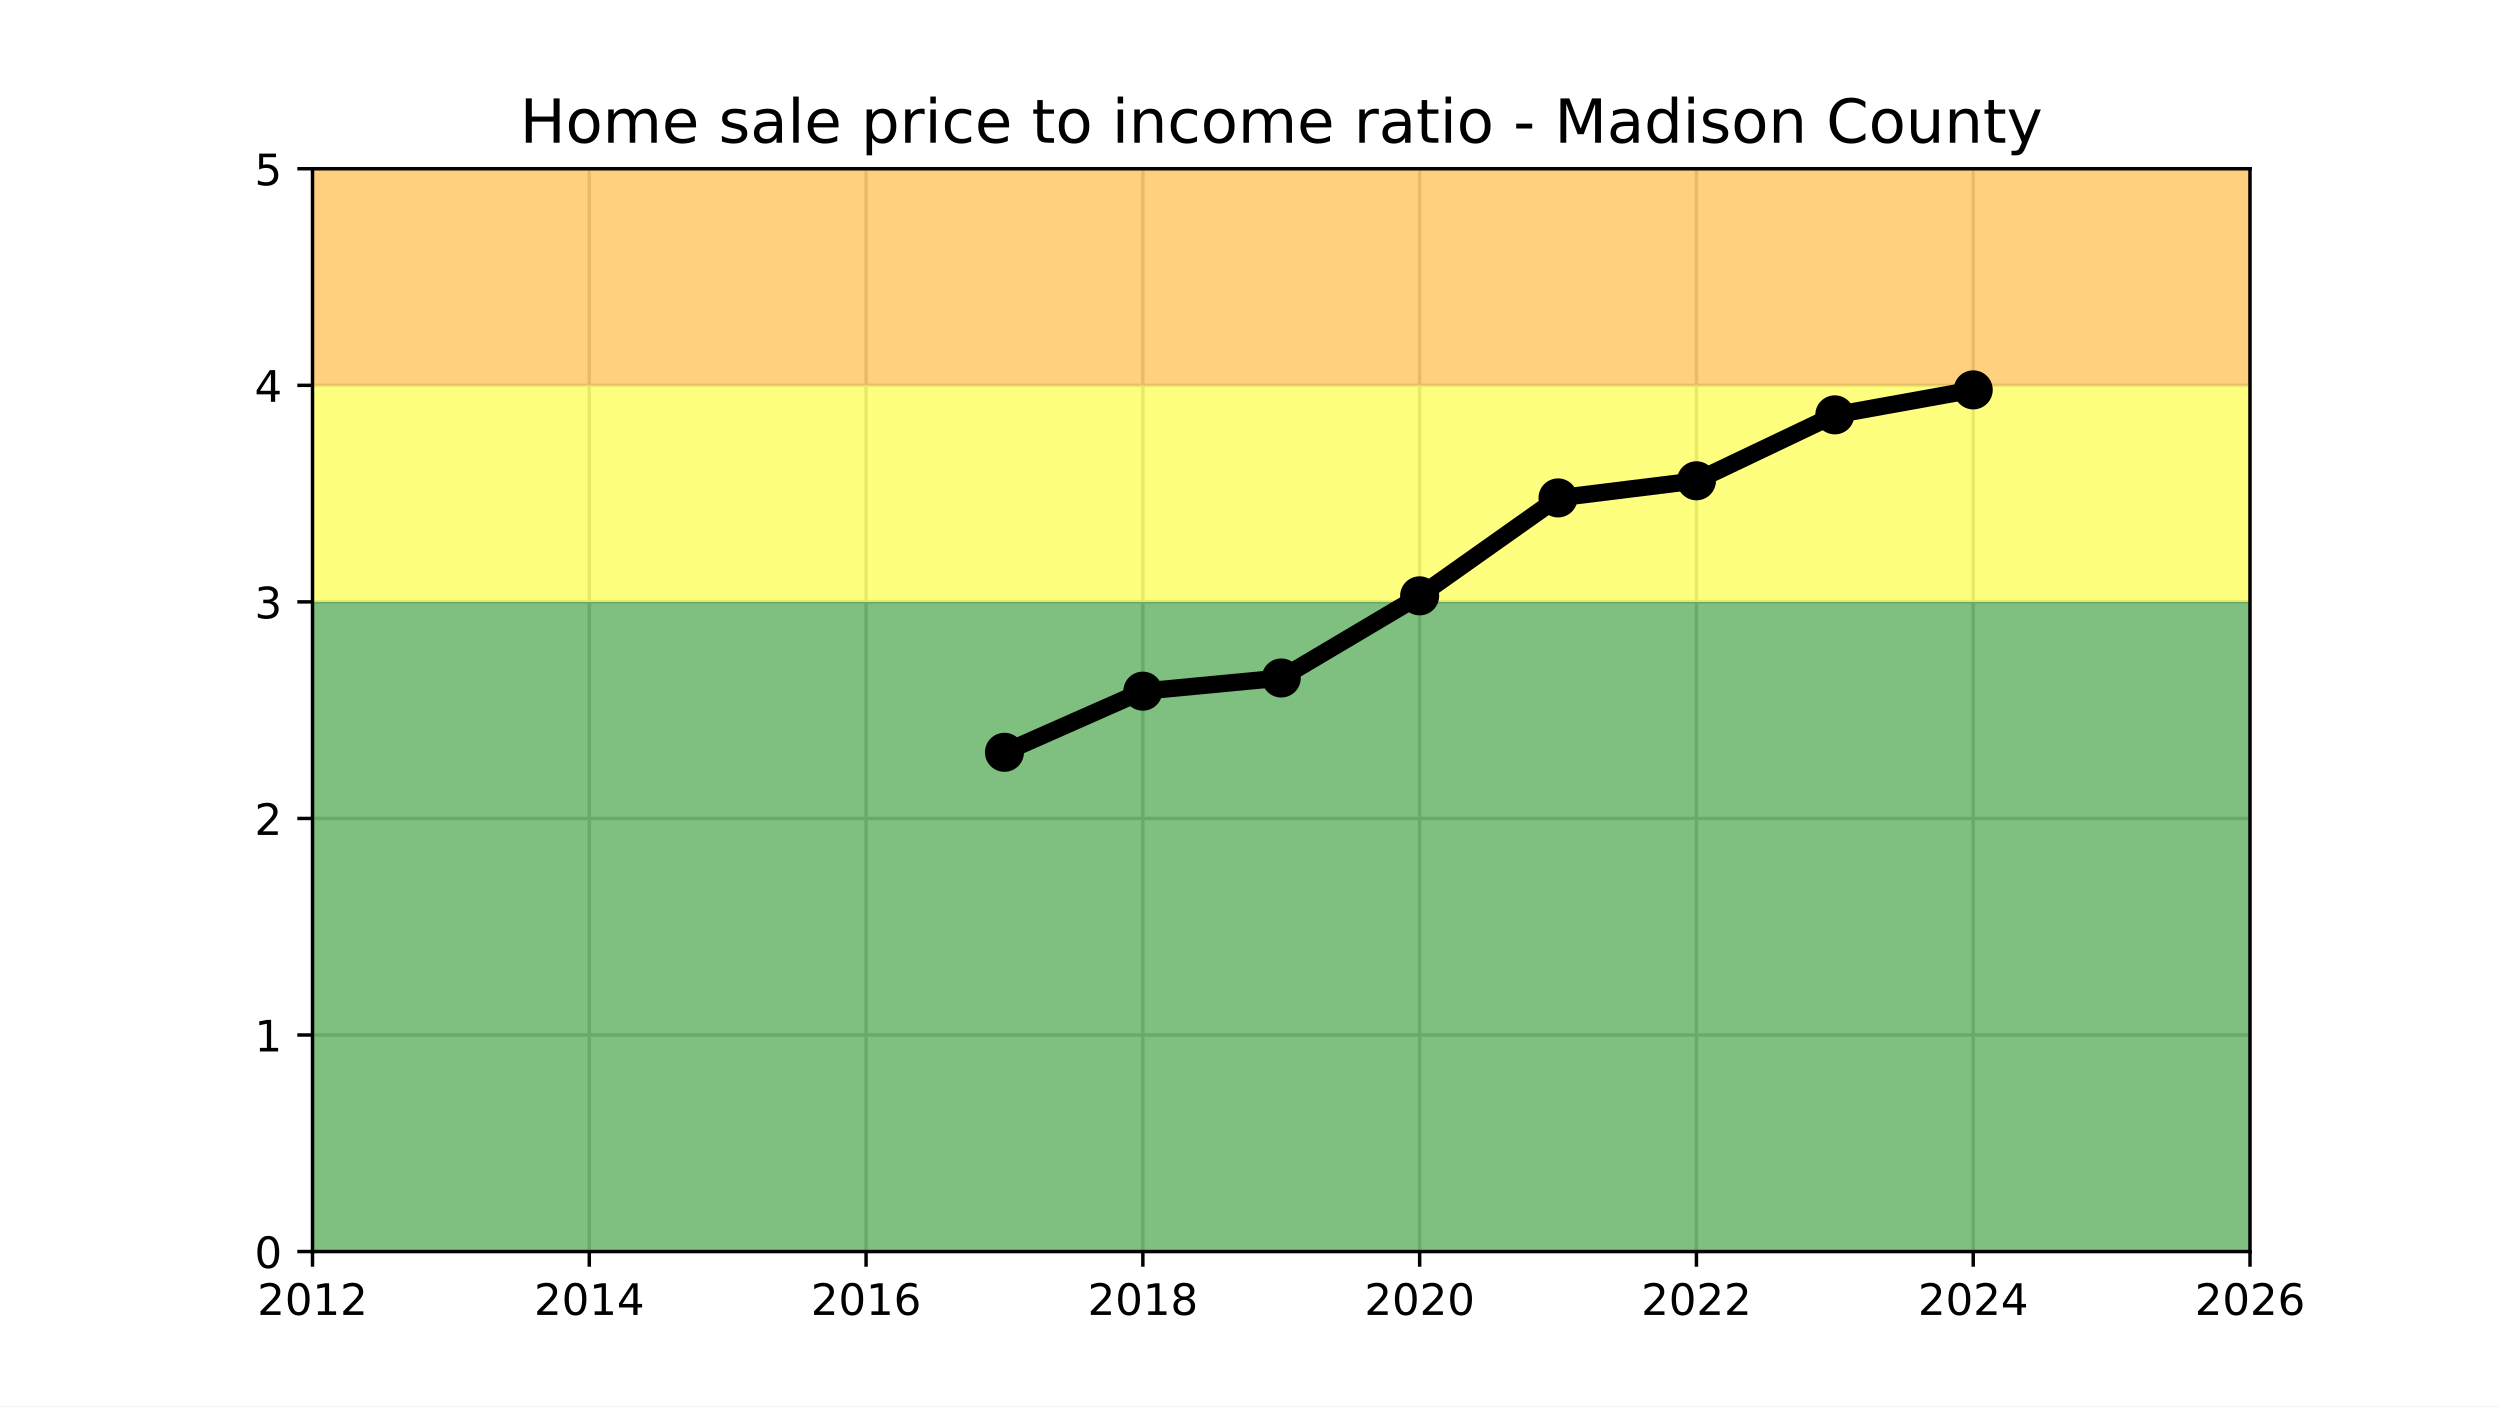
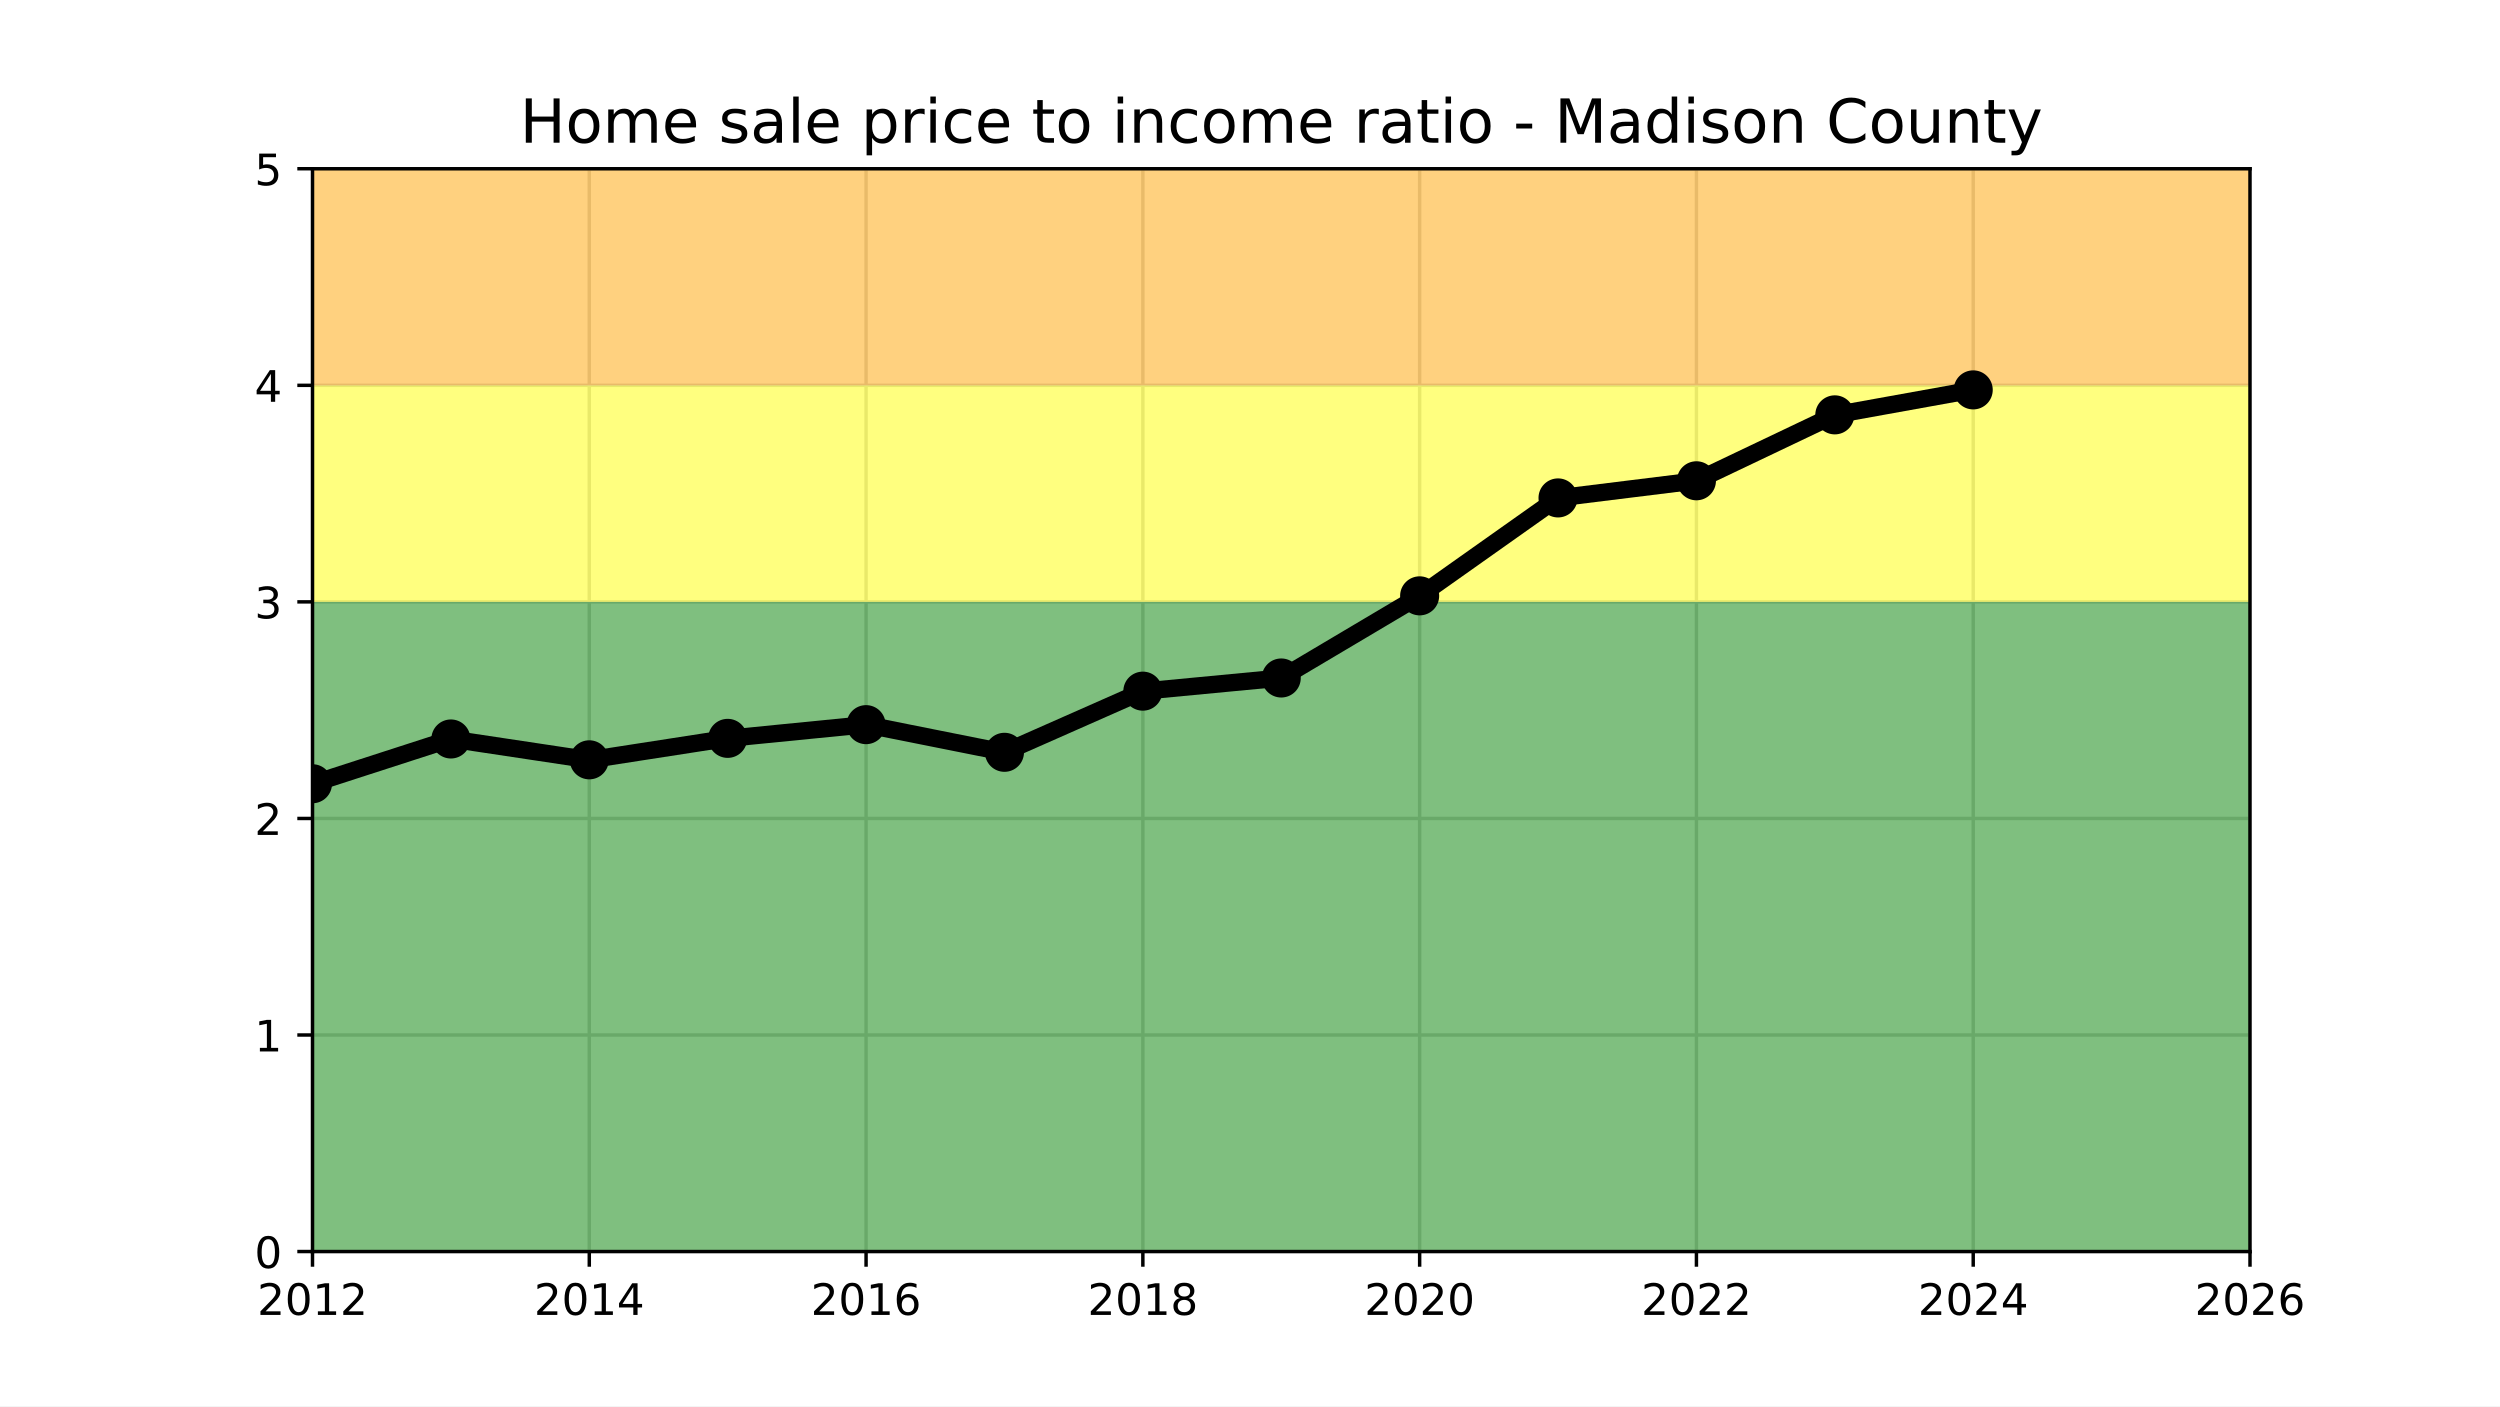
<svg xmlns="http://www.w3.org/2000/svg" xmlns:xlink="http://www.w3.org/1999/xlink" width="576pt" height="324pt" viewBox="0 0 576 324" version="1.1">
  <defs>
    <style type="text/css">*{stroke-linejoin: round; stroke-linecap: butt}</style>
  </defs>
  <g id="figure_1">
    <g id="patch_1">
      <path d="M 0 324  L 576 324  L 576 0  L 0 0  z " style="fill: #ffffff" />
    </g>
    <g id="axes_1">
      <g id="patch_2">
        <path d="M 72 288.36  L 518.4 288.36  L 518.4 38.88  L 72 38.88  z " style="fill: #ffffff" />
      </g>
      <g id="matplotlib.axis_1">
        <g id="xtick_1">
          <g id="line2d_1">
-             <path d="M 72 288.36  L 72 38.88  " clip-path="url(#p032b6eb1a2)" style="fill: none; stroke: #d3d3d3; stroke-width: 0.8; stroke-linecap: square" />
+             <path d="M 72 288.36  L 72 38.88  " clip-path="url(#pba73d5867e)" style="fill: none; stroke: #d3d3d3; stroke-width: 0.8; stroke-linecap: square" />
          </g>
          <g id="line2d_2">
            <defs>
-               <path id="m952e8f6369" d="M 0 0  L 0 3.5  " style="stroke: #000000; stroke-width: 0.8" />
+               <path id="m80e0f1f998" d="M 0 0  L 0 3.5  " style="stroke: #000000; stroke-width: 0.8" />
            </defs>
            <g>
-               <use xlink:href="#m952e8f6369" x="72" y="288.36" style="stroke: #000000; stroke-width: 0.8" />
+               <use xlink:href="#m80e0f1f998" x="72" y="288.36" style="stroke: #000000; stroke-width: 0.8" />
            </g>
          </g>
          <g id="text_1">
            <g transform="translate(59.275 302.9584) scale(0.1 -0.1)">
              <defs>
                <path id="DejaVuSans-32" d="M 1228 531  L 3431 531  L 3431 0  L 469 0  L 469 531  Q 828 903 1448 1529  Q 2069 2156 2228 2338  Q 2531 2678 2651 2914  Q 2772 3150 2772 3378  Q 2772 3750 2511 3984  Q 2250 4219 1831 4219  Q 1534 4219 1204 4116  Q 875 4013 500 3803  L 500 4441  Q 881 4594 1212 4672  Q 1544 4750 1819 4750  Q 2544 4750 2975 4387  Q 3406 4025 3406 3419  Q 3406 3131 3298 2873  Q 3191 2616 2906 2266  Q 2828 2175 2409 1742  Q 1991 1309 1228 531  z " transform="scale(0.015625)" />
                <path id="DejaVuSans-30" d="M 2034 4250  Q 1547 4250 1301 3770  Q 1056 3291 1056 2328  Q 1056 1369 1301 889  Q 1547 409 2034 409  Q 2525 409 2770 889  Q 3016 1369 3016 2328  Q 3016 3291 2770 3770  Q 2525 4250 2034 4250  z M 2034 4750  Q 2819 4750 3233 4129  Q 3647 3509 3647 2328  Q 3647 1150 3233 529  Q 2819 -91 2034 -91  Q 1250 -91 836 529  Q 422 1150 422 2328  Q 422 3509 836 4129  Q 1250 4750 2034 4750  z " transform="scale(0.015625)" />
                <path id="DejaVuSans-31" d="M 794 531  L 1825 531  L 1825 4091  L 703 3866  L 703 4441  L 1819 4666  L 2450 4666  L 2450 531  L 3481 531  L 3481 0  L 794 0  L 794 531  z " transform="scale(0.015625)" />
              </defs>
              <use xlink:href="#DejaVuSans-32" />
              <use xlink:href="#DejaVuSans-30" transform="translate(63.62305 0)" />
              <use xlink:href="#DejaVuSans-31" transform="translate(127.2461 0)" />
              <use xlink:href="#DejaVuSans-32" transform="translate(190.8691 0)" />
            </g>
          </g>
        </g>
        <g id="xtick_2">
          <g id="line2d_3">
-             <path d="M 135.771 288.36  L 135.771 38.88  " clip-path="url(#p032b6eb1a2)" style="fill: none; stroke: #d3d3d3; stroke-width: 0.8; stroke-linecap: square" />
+             <path d="M 135.771 288.36  L 135.771 38.88  " clip-path="url(#pba73d5867e)" style="fill: none; stroke: #d3d3d3; stroke-width: 0.8; stroke-linecap: square" />
          </g>
          <g id="line2d_4">
            <g>
-               <use xlink:href="#m952e8f6369" x="135.771" y="288.36" style="stroke: #000000; stroke-width: 0.8" />
+               <use xlink:href="#m80e0f1f998" x="135.771" y="288.36" style="stroke: #000000; stroke-width: 0.8" />
            </g>
          </g>
          <g id="text_2">
            <g transform="translate(123.0464 302.9584) scale(0.1 -0.1)">
              <defs>
                <path id="DejaVuSans-34" d="M 2419 4116  L 825 1625  L 2419 1625  L 2419 4116  z M 2253 4666  L 3047 4666  L 3047 1625  L 3713 1625  L 3713 1100  L 3047 1100  L 3047 0  L 2419 0  L 2419 1100  L 313 1100  L 313 1709  L 2253 4666  z " transform="scale(0.015625)" />
              </defs>
              <use xlink:href="#DejaVuSans-32" />
              <use xlink:href="#DejaVuSans-30" transform="translate(63.62305 0)" />
              <use xlink:href="#DejaVuSans-31" transform="translate(127.2461 0)" />
              <use xlink:href="#DejaVuSans-34" transform="translate(190.8691 0)" />
            </g>
          </g>
        </g>
        <g id="xtick_3">
          <g id="line2d_5">
-             <path d="M 199.543 288.36  L 199.543 38.88  " clip-path="url(#p032b6eb1a2)" style="fill: none; stroke: #d3d3d3; stroke-width: 0.8; stroke-linecap: square" />
+             <path d="M 199.543 288.36  L 199.543 38.88  " clip-path="url(#pba73d5867e)" style="fill: none; stroke: #d3d3d3; stroke-width: 0.8; stroke-linecap: square" />
          </g>
          <g id="line2d_6">
            <g>
-               <use xlink:href="#m952e8f6369" x="199.543" y="288.36" style="stroke: #000000; stroke-width: 0.8" />
+               <use xlink:href="#m80e0f1f998" x="199.543" y="288.36" style="stroke: #000000; stroke-width: 0.8" />
            </g>
          </g>
          <g id="text_3">
            <g transform="translate(186.8179 302.9584) scale(0.1 -0.1)">
              <defs>
                <path id="DejaVuSans-36" d="M 2113 2584  Q 1688 2584 1439 2293  Q 1191 2003 1191 1497  Q 1191 994 1439 701  Q 1688 409 2113 409  Q 2538 409 2786 701  Q 3034 994 3034 1497  Q 3034 2003 2786 2293  Q 2538 2584 2113 2584  z M 3366 4563  L 3366 3988  Q 3128 4100 2886 4159  Q 2644 4219 2406 4219  Q 1781 4219 1451 3797  Q 1122 3375 1075 2522  Q 1259 2794 1537 2939  Q 1816 3084 2150 3084  Q 2853 3084 3261 2657  Q 3669 2231 3669 1497  Q 3669 778 3244 343  Q 2819 -91 2113 -91  Q 1303 -91 875 529  Q 447 1150 447 2328  Q 447 3434 972 4092  Q 1497 4750 2381 4750  Q 2619 4750 2861 4703  Q 3103 4656 3366 4563  z " transform="scale(0.015625)" />
              </defs>
              <use xlink:href="#DejaVuSans-32" />
              <use xlink:href="#DejaVuSans-30" transform="translate(63.62305 0)" />
              <use xlink:href="#DejaVuSans-31" transform="translate(127.2461 0)" />
              <use xlink:href="#DejaVuSans-36" transform="translate(190.8691 0)" />
            </g>
          </g>
        </g>
        <g id="xtick_4">
          <g id="line2d_7">
-             <path d="M 263.314 288.36  L 263.314 38.88  " clip-path="url(#p032b6eb1a2)" style="fill: none; stroke: #d3d3d3; stroke-width: 0.8; stroke-linecap: square" />
+             <path d="M 263.314 288.36  L 263.314 38.88  " clip-path="url(#pba73d5867e)" style="fill: none; stroke: #d3d3d3; stroke-width: 0.8; stroke-linecap: square" />
          </g>
          <g id="line2d_8">
            <g>
-               <use xlink:href="#m952e8f6369" x="263.314" y="288.36" style="stroke: #000000; stroke-width: 0.8" />
+               <use xlink:href="#m80e0f1f998" x="263.314" y="288.36" style="stroke: #000000; stroke-width: 0.8" />
            </g>
          </g>
          <g id="text_4">
            <g transform="translate(250.5893 302.9584) scale(0.1 -0.1)">
              <defs>
                <path id="DejaVuSans-38" d="M 2034 2216  Q 1584 2216 1326 1975  Q 1069 1734 1069 1313  Q 1069 891 1326 650  Q 1584 409 2034 409  Q 2484 409 2743 651  Q 3003 894 3003 1313  Q 3003 1734 2745 1975  Q 2488 2216 2034 2216  z M 1403 2484  Q 997 2584 770 2862  Q 544 3141 544 3541  Q 544 4100 942 4425  Q 1341 4750 2034 4750  Q 2731 4750 3128 4425  Q 3525 4100 3525 3541  Q 3525 3141 3298 2862  Q 3072 2584 2669 2484  Q 3125 2378 3379 2068  Q 3634 1759 3634 1313  Q 3634 634 3220 271  Q 2806 -91 2034 -91  Q 1263 -91 848 271  Q 434 634 434 1313  Q 434 1759 690 2068  Q 947 2378 1403 2484  z M 1172 3481  Q 1172 3119 1398 2916  Q 1625 2713 2034 2713  Q 2441 2713 2670 2916  Q 2900 3119 2900 3481  Q 2900 3844 2670 4047  Q 2441 4250 2034 4250  Q 1625 4250 1398 4047  Q 1172 3844 1172 3481  z " transform="scale(0.015625)" />
              </defs>
              <use xlink:href="#DejaVuSans-32" />
              <use xlink:href="#DejaVuSans-30" transform="translate(63.62305 0)" />
              <use xlink:href="#DejaVuSans-31" transform="translate(127.2461 0)" />
              <use xlink:href="#DejaVuSans-38" transform="translate(190.8691 0)" />
            </g>
          </g>
        </g>
        <g id="xtick_5">
          <g id="line2d_9">
-             <path d="M 327.086 288.36  L 327.086 38.88  " clip-path="url(#p032b6eb1a2)" style="fill: none; stroke: #d3d3d3; stroke-width: 0.8; stroke-linecap: square" />
+             <path d="M 327.086 288.36  L 327.086 38.88  " clip-path="url(#pba73d5867e)" style="fill: none; stroke: #d3d3d3; stroke-width: 0.8; stroke-linecap: square" />
          </g>
          <g id="line2d_10">
            <g>
-               <use xlink:href="#m952e8f6369" x="327.086" y="288.36" style="stroke: #000000; stroke-width: 0.8" />
+               <use xlink:href="#m80e0f1f998" x="327.086" y="288.36" style="stroke: #000000; stroke-width: 0.8" />
            </g>
          </g>
          <g id="text_5">
            <g transform="translate(314.3607 302.9584) scale(0.1 -0.1)">
              <use xlink:href="#DejaVuSans-32" />
              <use xlink:href="#DejaVuSans-30" transform="translate(63.62305 0)" />
              <use xlink:href="#DejaVuSans-32" transform="translate(127.2461 0)" />
              <use xlink:href="#DejaVuSans-30" transform="translate(190.8691 0)" />
            </g>
          </g>
        </g>
        <g id="xtick_6">
          <g id="line2d_11">
-             <path d="M 390.857 288.36  L 390.857 38.88  " clip-path="url(#p032b6eb1a2)" style="fill: none; stroke: #d3d3d3; stroke-width: 0.8; stroke-linecap: square" />
+             <path d="M 390.857 288.36  L 390.857 38.88  " clip-path="url(#pba73d5867e)" style="fill: none; stroke: #d3d3d3; stroke-width: 0.8; stroke-linecap: square" />
          </g>
          <g id="line2d_12">
            <g>
-               <use xlink:href="#m952e8f6369" x="390.857" y="288.36" style="stroke: #000000; stroke-width: 0.8" />
+               <use xlink:href="#m80e0f1f998" x="390.857" y="288.36" style="stroke: #000000; stroke-width: 0.8" />
            </g>
          </g>
          <g id="text_6">
            <g transform="translate(378.1321 302.9584) scale(0.1 -0.1)">
              <use xlink:href="#DejaVuSans-32" />
              <use xlink:href="#DejaVuSans-30" transform="translate(63.62305 0)" />
              <use xlink:href="#DejaVuSans-32" transform="translate(127.2461 0)" />
              <use xlink:href="#DejaVuSans-32" transform="translate(190.8691 0)" />
            </g>
          </g>
        </g>
        <g id="xtick_7">
          <g id="line2d_13">
-             <path d="M 454.629 288.36  L 454.629 38.88  " clip-path="url(#p032b6eb1a2)" style="fill: none; stroke: #d3d3d3; stroke-width: 0.8; stroke-linecap: square" />
+             <path d="M 454.629 288.36  L 454.629 38.88  " clip-path="url(#pba73d5867e)" style="fill: none; stroke: #d3d3d3; stroke-width: 0.8; stroke-linecap: square" />
          </g>
          <g id="line2d_14">
            <g>
-               <use xlink:href="#m952e8f6369" x="454.629" y="288.36" style="stroke: #000000; stroke-width: 0.8" />
+               <use xlink:href="#m80e0f1f998" x="454.629" y="288.36" style="stroke: #000000; stroke-width: 0.8" />
            </g>
          </g>
          <g id="text_7">
            <g transform="translate(441.9036 302.9584) scale(0.1 -0.1)">
              <use xlink:href="#DejaVuSans-32" />
              <use xlink:href="#DejaVuSans-30" transform="translate(63.62305 0)" />
              <use xlink:href="#DejaVuSans-32" transform="translate(127.2461 0)" />
              <use xlink:href="#DejaVuSans-34" transform="translate(190.8691 0)" />
            </g>
          </g>
        </g>
        <g id="xtick_8">
          <g id="line2d_15">
-             <path d="M 518.4 288.36  L 518.4 38.88  " clip-path="url(#p032b6eb1a2)" style="fill: none; stroke: #d3d3d3; stroke-width: 0.8; stroke-linecap: square" />
+             <path d="M 518.4 288.36  L 518.4 38.88  " clip-path="url(#pba73d5867e)" style="fill: none; stroke: #d3d3d3; stroke-width: 0.8; stroke-linecap: square" />
          </g>
          <g id="line2d_16">
            <g>
-               <use xlink:href="#m952e8f6369" x="518.4" y="288.36" style="stroke: #000000; stroke-width: 0.8" />
+               <use xlink:href="#m80e0f1f998" x="518.4" y="288.36" style="stroke: #000000; stroke-width: 0.8" />
            </g>
          </g>
          <g id="text_8">
            <g transform="translate(505.675 302.9584) scale(0.1 -0.1)">
              <use xlink:href="#DejaVuSans-32" />
              <use xlink:href="#DejaVuSans-30" transform="translate(63.62305 0)" />
              <use xlink:href="#DejaVuSans-32" transform="translate(127.2461 0)" />
              <use xlink:href="#DejaVuSans-36" transform="translate(190.8691 0)" />
            </g>
          </g>
        </g>
      </g>
      <g id="matplotlib.axis_2">
        <g id="ytick_1">
          <g id="line2d_17">
-             <path d="M 72 288.36  L 518.4 288.36  " clip-path="url(#p032b6eb1a2)" style="fill: none; stroke: #d3d3d3; stroke-width: 0.8; stroke-linecap: square" />
+             <path d="M 72 288.36  L 518.4 288.36  " clip-path="url(#pba73d5867e)" style="fill: none; stroke: #d3d3d3; stroke-width: 0.8; stroke-linecap: square" />
          </g>
          <g id="line2d_18">
            <defs>
-               <path id="md736b1ffff" d="M 0 0  L -3.5 0  " style="stroke: #000000; stroke-width: 0.8" />
+               <path id="m83aaf962dc" d="M 0 0  L -3.5 0  " style="stroke: #000000; stroke-width: 0.8" />
            </defs>
            <g>
-               <use xlink:href="#md736b1ffff" x="72" y="288.36" style="stroke: #000000; stroke-width: 0.8" />
+               <use xlink:href="#m83aaf962dc" x="72" y="288.36" style="stroke: #000000; stroke-width: 0.8" />
            </g>
          </g>
          <g id="text_9">
            <g transform="translate(58.6375 292.1592) scale(0.1 -0.1)">
              <use xlink:href="#DejaVuSans-30" />
            </g>
          </g>
        </g>
        <g id="ytick_2">
          <g id="line2d_19">
-             <path d="M 72 238.464  L 518.4 238.464  " clip-path="url(#p032b6eb1a2)" style="fill: none; stroke: #d3d3d3; stroke-width: 0.8; stroke-linecap: square" />
+             <path d="M 72 238.464  L 518.4 238.464  " clip-path="url(#pba73d5867e)" style="fill: none; stroke: #d3d3d3; stroke-width: 0.8; stroke-linecap: square" />
          </g>
          <g id="line2d_20">
            <g>
-               <use xlink:href="#md736b1ffff" x="72" y="238.464" style="stroke: #000000; stroke-width: 0.8" />
+               <use xlink:href="#m83aaf962dc" x="72" y="238.464" style="stroke: #000000; stroke-width: 0.8" />
            </g>
          </g>
          <g id="text_10">
            <g transform="translate(58.6375 242.2632) scale(0.1 -0.1)">
              <use xlink:href="#DejaVuSans-31" />
            </g>
          </g>
        </g>
        <g id="ytick_3">
          <g id="line2d_21">
-             <path d="M 72 188.568  L 518.4 188.568  " clip-path="url(#p032b6eb1a2)" style="fill: none; stroke: #d3d3d3; stroke-width: 0.8; stroke-linecap: square" />
+             <path d="M 72 188.568  L 518.4 188.568  " clip-path="url(#pba73d5867e)" style="fill: none; stroke: #d3d3d3; stroke-width: 0.8; stroke-linecap: square" />
          </g>
          <g id="line2d_22">
            <g>
-               <use xlink:href="#md736b1ffff" x="72" y="188.568" style="stroke: #000000; stroke-width: 0.8" />
+               <use xlink:href="#m83aaf962dc" x="72" y="188.568" style="stroke: #000000; stroke-width: 0.8" />
            </g>
          </g>
          <g id="text_11">
            <g transform="translate(58.6375 192.3672) scale(0.1 -0.1)">
              <use xlink:href="#DejaVuSans-32" />
            </g>
          </g>
        </g>
        <g id="ytick_4">
          <g id="line2d_23">
-             <path d="M 72 138.672  L 518.4 138.672  " clip-path="url(#p032b6eb1a2)" style="fill: none; stroke: #d3d3d3; stroke-width: 0.8; stroke-linecap: square" />
+             <path d="M 72 138.672  L 518.4 138.672  " clip-path="url(#pba73d5867e)" style="fill: none; stroke: #d3d3d3; stroke-width: 0.8; stroke-linecap: square" />
          </g>
          <g id="line2d_24">
            <g>
-               <use xlink:href="#md736b1ffff" x="72" y="138.672" style="stroke: #000000; stroke-width: 0.8" />
+               <use xlink:href="#m83aaf962dc" x="72" y="138.672" style="stroke: #000000; stroke-width: 0.8" />
            </g>
          </g>
          <g id="text_12">
            <g transform="translate(58.6375 142.4712) scale(0.1 -0.1)">
              <defs>
                <path id="DejaVuSans-33" d="M 2597 2516  Q 3050 2419 3304 2112  Q 3559 1806 3559 1356  Q 3559 666 3084 287  Q 2609 -91 1734 -91  Q 1441 -91 1130 -33  Q 819 25 488 141  L 488 750  Q 750 597 1062 519  Q 1375 441 1716 441  Q 2309 441 2620 675  Q 2931 909 2931 1356  Q 2931 1769 2642 2001  Q 2353 2234 1838 2234  L 1294 2234  L 1294 2753  L 1863 2753  Q 2328 2753 2575 2939  Q 2822 3125 2822 3475  Q 2822 3834 2567 4026  Q 2313 4219 1838 4219  Q 1578 4219 1281 4162  Q 984 4106 628 3988  L 628 4550  Q 988 4650 1302 4700  Q 1616 4750 1894 4750  Q 2613 4750 3031 4423  Q 3450 4097 3450 3541  Q 3450 3153 3228 2886  Q 3006 2619 2597 2516  z " transform="scale(0.015625)" />
              </defs>
              <use xlink:href="#DejaVuSans-33" />
            </g>
          </g>
        </g>
        <g id="ytick_5">
          <g id="line2d_25">
-             <path d="M 72 88.776  L 518.4 88.776  " clip-path="url(#p032b6eb1a2)" style="fill: none; stroke: #d3d3d3; stroke-width: 0.8; stroke-linecap: square" />
+             <path d="M 72 88.776  L 518.4 88.776  " clip-path="url(#pba73d5867e)" style="fill: none; stroke: #d3d3d3; stroke-width: 0.8; stroke-linecap: square" />
          </g>
          <g id="line2d_26">
            <g>
-               <use xlink:href="#md736b1ffff" x="72" y="88.776" style="stroke: #000000; stroke-width: 0.8" />
+               <use xlink:href="#m83aaf962dc" x="72" y="88.776" style="stroke: #000000; stroke-width: 0.8" />
            </g>
          </g>
          <g id="text_13">
            <g transform="translate(58.6375 92.57522) scale(0.1 -0.1)">
              <use xlink:href="#DejaVuSans-34" />
            </g>
          </g>
        </g>
        <g id="ytick_6">
          <g id="line2d_27">
-             <path d="M 72 38.88  L 518.4 38.88  " clip-path="url(#p032b6eb1a2)" style="fill: none; stroke: #d3d3d3; stroke-width: 0.8; stroke-linecap: square" />
+             <path d="M 72 38.88  L 518.4 38.88  " clip-path="url(#pba73d5867e)" style="fill: none; stroke: #d3d3d3; stroke-width: 0.8; stroke-linecap: square" />
          </g>
          <g id="line2d_28">
            <g>
-               <use xlink:href="#md736b1ffff" x="72" y="38.88" style="stroke: #000000; stroke-width: 0.8" />
+               <use xlink:href="#m83aaf962dc" x="72" y="38.88" style="stroke: #000000; stroke-width: 0.8" />
            </g>
          </g>
          <g id="text_14">
            <g transform="translate(58.6375 42.67922) scale(0.1 -0.1)">
              <defs>
                <path id="DejaVuSans-35" d="M 691 4666  L 3169 4666  L 3169 4134  L 1269 4134  L 1269 2991  Q 1406 3038 1543 3061  Q 1681 3084 1819 3084  Q 2600 3084 3056 2656  Q 3513 2228 3513 1497  Q 3513 744 3044 326  Q 2575 -91 1722 -91  Q 1428 -91 1123 -41  Q 819 9 494 109  L 494 744  Q 775 591 1075 516  Q 1375 441 1709 441  Q 2250 441 2565 725  Q 2881 1009 2881 1497  Q 2881 1984 2565 2268  Q 2250 2553 1709 2553  Q 1456 2553 1204 2497  Q 953 2441 691 2322  L 691 4666  z " transform="scale(0.015625)" />
              </defs>
              <use xlink:href="#DejaVuSans-35" />
            </g>
          </g>
        </g>
      </g>
      <g id="FillBetweenPolyCollection_1">
-         <path d="M 72 138.672  L 72 288.36  L 103.886 288.36  L 135.771 288.36  L 167.657 288.36  L 199.543 288.36  L 231.429 288.36  L 263.314 288.36  L 295.2 288.36  L 327.086 288.36  L 358.971 288.36  L 390.857 288.36  L 422.743 288.36  L 454.629 288.36  L 486.514 288.36  L 518.4 288.36  L 518.4 138.672  L 518.4 138.672  L 486.514 138.672  L 454.629 138.672  L 422.743 138.672  L 390.857 138.672  L 358.971 138.672  L 327.086 138.672  L 295.2 138.672  L 263.314 138.672  L 231.429 138.672  L 199.543 138.672  L 167.657 138.672  L 135.771 138.672  L 103.886 138.672  L 72 138.672  z " clip-path="url(#p032b6eb1a2)" style="fill: #008000; fill-opacity: 0.5" />
+         <path d="M 72 138.672  L 72 288.36  L 103.886 288.36  L 135.771 288.36  L 167.657 288.36  L 199.543 288.36  L 231.429 288.36  L 263.314 288.36  L 295.2 288.36  L 327.086 288.36  L 358.971 288.36  L 390.857 288.36  L 422.743 288.36  L 454.629 288.36  L 486.514 288.36  L 518.4 288.36  L 518.4 138.672  L 518.4 138.672  L 486.514 138.672  L 454.629 138.672  L 422.743 138.672  L 390.857 138.672  L 358.971 138.672  L 327.086 138.672  L 295.2 138.672  L 263.314 138.672  L 231.429 138.672  L 199.543 138.672  L 167.657 138.672  L 135.771 138.672  L 103.886 138.672  L 72 138.672  z " clip-path="url(#pba73d5867e)" style="fill: #008000; fill-opacity: 0.5" />
      </g>
      <g id="FillBetweenPolyCollection_2">
-         <path d="M 72 88.776  L 72 138.672  L 103.886 138.672  L 135.771 138.672  L 167.657 138.672  L 199.543 138.672  L 231.429 138.672  L 263.314 138.672  L 295.2 138.672  L 327.086 138.672  L 358.971 138.672  L 390.857 138.672  L 422.743 138.672  L 454.629 138.672  L 486.514 138.672  L 518.4 138.672  L 518.4 88.776  L 518.4 88.776  L 486.514 88.776  L 454.629 88.776  L 422.743 88.776  L 390.857 88.776  L 358.971 88.776  L 327.086 88.776  L 295.2 88.776  L 263.314 88.776  L 231.429 88.776  L 199.543 88.776  L 167.657 88.776  L 135.771 88.776  L 103.886 88.776  L 72 88.776  z " clip-path="url(#p032b6eb1a2)" style="fill: #ffff00; fill-opacity: 0.5" />
+         <path d="M 72 88.776  L 72 138.672  L 103.886 138.672  L 135.771 138.672  L 167.657 138.672  L 199.543 138.672  L 231.429 138.672  L 263.314 138.672  L 295.2 138.672  L 327.086 138.672  L 358.971 138.672  L 390.857 138.672  L 422.743 138.672  L 454.629 138.672  L 486.514 138.672  L 518.4 138.672  L 518.4 88.776  L 518.4 88.776  L 486.514 88.776  L 454.629 88.776  L 422.743 88.776  L 390.857 88.776  L 358.971 88.776  L 327.086 88.776  L 295.2 88.776  L 263.314 88.776  L 231.429 88.776  L 199.543 88.776  L 167.657 88.776  L 135.771 88.776  L 103.886 88.776  L 72 88.776  z " clip-path="url(#pba73d5867e)" style="fill: #ffff00; fill-opacity: 0.5" />
      </g>
      <g id="FillBetweenPolyCollection_3">
-         <path d="M 72 38.88  L 72 88.776  L 103.886 88.776  L 135.771 88.776  L 167.657 88.776  L 199.543 88.776  L 231.429 88.776  L 263.314 88.776  L 295.2 88.776  L 327.086 88.776  L 358.971 88.776  L 390.857 88.776  L 422.743 88.776  L 454.629 88.776  L 486.514 88.776  L 518.4 88.776  L 518.4 38.88  L 518.4 38.88  L 486.514 38.88  L 454.629 38.88  L 422.743 38.88  L 390.857 38.88  L 358.971 38.88  L 327.086 38.88  L 295.2 38.88  L 263.314 38.88  L 231.429 38.88  L 199.543 38.88  L 167.657 38.88  L 135.771 38.88  L 103.886 38.88  L 72 38.88  z " clip-path="url(#p032b6eb1a2)" style="fill: #ffa500; fill-opacity: 0.5" />
+         <path d="M 72 38.88  L 72 88.776  L 103.886 88.776  L 135.771 88.776  L 167.657 88.776  L 199.543 88.776  L 231.429 88.776  L 263.314 88.776  L 295.2 88.776  L 327.086 88.776  L 358.971 88.776  L 390.857 88.776  L 422.743 88.776  L 454.629 88.776  L 486.514 88.776  L 518.4 88.776  L 518.4 38.88  L 518.4 38.88  L 486.514 38.88  L 454.629 38.88  L 422.743 38.88  L 390.857 38.88  L 358.971 38.88  L 327.086 38.88  L 295.2 38.88  L 263.314 38.88  L 231.429 38.88  L 199.543 38.88  L 167.657 38.88  L 135.771 38.88  L 103.886 38.88  L 72 38.88  z " clip-path="url(#pba73d5867e)" style="fill: #ffa500; fill-opacity: 0.5" />
      </g>
      <g id="line2d_29">
-         <path d="M 231.429 173.331  L 263.314 159.242  L 295.2 156.209  L 327.086 137.285  L 358.971 114.722  L 390.857 110.774  L 422.743 95.584  L 454.629 89.83  " clip-path="url(#p032b6eb1a2)" style="fill: none; stroke: #000000; stroke-width: 4; stroke-linecap: square" />
+         <path d="M 72 180.575  L 103.886 170.261  L 135.771 175.063  L 167.657 170.119  L 199.543 166.959  L 231.429 173.331  L 263.314 159.242  L 295.2 156.209  L 327.086 137.285  L 358.971 114.722  L 390.857 110.774  L 422.743 95.584  L 454.629 89.83  " clip-path="url(#pba73d5867e)" style="fill: none; stroke: #000000; stroke-width: 4; stroke-linecap: square" />
        <defs>
-           <path id="mea6029af4d" d="M 0 4  C 1.061 4 2.078 3.579 2.828 2.828  C 3.579 2.078 4 1.061 4 0  C 4 -1.061 3.579 -2.078 2.828 -2.828  C 2.078 -3.579 1.061 -4 0 -4  C -1.061 -4 -2.078 -3.579 -2.828 -2.828  C -3.579 -2.078 -4 -1.061 -4 0  C -4 1.061 -3.579 2.078 -2.828 2.828  C -2.078 3.579 -1.061 4 0 4  z " style="stroke: #000000" />
+           <path id="m98dea6695d" d="M 0 4  C 1.061 4 2.078 3.579 2.828 2.828  C 3.579 2.078 4 1.061 4 0  C 4 -1.061 3.579 -2.078 2.828 -2.828  C 2.078 -3.579 1.061 -4 0 -4  C -1.061 -4 -2.078 -3.579 -2.828 -2.828  C -3.579 -2.078 -4 -1.061 -4 0  C -4 1.061 -3.579 2.078 -2.828 2.828  C -2.078 3.579 -1.061 4 0 4  z " style="stroke: #000000" />
        </defs>
-         <g clip-path="url(#p032b6eb1a2)">
-           <use xlink:href="#mea6029af4d" x="231.429" y="173.331" style="stroke: #000000" />
-           <use xlink:href="#mea6029af4d" x="263.314" y="159.242" style="stroke: #000000" />
-           <use xlink:href="#mea6029af4d" x="295.2" y="156.209" style="stroke: #000000" />
-           <use xlink:href="#mea6029af4d" x="327.086" y="137.285" style="stroke: #000000" />
-           <use xlink:href="#mea6029af4d" x="358.971" y="114.722" style="stroke: #000000" />
-           <use xlink:href="#mea6029af4d" x="390.857" y="110.774" style="stroke: #000000" />
-           <use xlink:href="#mea6029af4d" x="422.743" y="95.584" style="stroke: #000000" />
-           <use xlink:href="#mea6029af4d" x="454.629" y="89.83" style="stroke: #000000" />
+         <g clip-path="url(#pba73d5867e)">
+           <use xlink:href="#m98dea6695d" x="72" y="180.575" style="stroke: #000000" />
+           <use xlink:href="#m98dea6695d" x="103.886" y="170.261" style="stroke: #000000" />
+           <use xlink:href="#m98dea6695d" x="135.771" y="175.063" style="stroke: #000000" />
+           <use xlink:href="#m98dea6695d" x="167.657" y="170.119" style="stroke: #000000" />
+           <use xlink:href="#m98dea6695d" x="199.543" y="166.959" style="stroke: #000000" />
+           <use xlink:href="#m98dea6695d" x="231.429" y="173.331" style="stroke: #000000" />
+           <use xlink:href="#m98dea6695d" x="263.314" y="159.242" style="stroke: #000000" />
+           <use xlink:href="#m98dea6695d" x="295.2" y="156.209" style="stroke: #000000" />
+           <use xlink:href="#m98dea6695d" x="327.086" y="137.285" style="stroke: #000000" />
+           <use xlink:href="#m98dea6695d" x="358.971" y="114.722" style="stroke: #000000" />
+           <use xlink:href="#m98dea6695d" x="390.857" y="110.774" style="stroke: #000000" />
+           <use xlink:href="#m98dea6695d" x="422.743" y="95.584" style="stroke: #000000" />
+           <use xlink:href="#m98dea6695d" x="454.629" y="89.83" style="stroke: #000000" />
        </g>
      </g>
      <g id="patch_3">
        <path d="M 72 288.36  L 72 38.88  " style="fill: none; stroke: #000000; stroke-width: 0.8; stroke-linejoin: miter; stroke-linecap: square" />
      </g>
      <g id="patch_4">
        <path d="M 518.4 288.36  L 518.4 38.88  " style="fill: none; stroke: #000000; stroke-width: 0.8; stroke-linejoin: miter; stroke-linecap: square" />
      </g>
      <g id="patch_5">
        <path d="M 72 288.36  L 518.4 288.36  " style="fill: none; stroke: #000000; stroke-width: 0.8; stroke-linejoin: miter; stroke-linecap: square" />
      </g>
      <g id="patch_6">
        <path d="M 72 38.88  L 518.4 38.88  " style="fill: none; stroke: #000000; stroke-width: 0.8; stroke-linejoin: miter; stroke-linecap: square" />
      </g>
      <g id="text_15">
        <g transform="translate(119.7734 32.88) scale(0.14 -0.14)">
          <defs>
            <path id="DejaVuSans-48" d="M 628 4666  L 1259 4666  L 1259 2753  L 3553 2753  L 3553 4666  L 4184 4666  L 4184 0  L 3553 0  L 3553 2222  L 1259 2222  L 1259 0  L 628 0  L 628 4666  z " transform="scale(0.015625)" />
            <path id="DejaVuSans-6f" d="M 1959 3097  Q 1497 3097 1228 2736  Q 959 2375 959 1747  Q 959 1119 1226 758  Q 1494 397 1959 397  Q 2419 397 2687 759  Q 2956 1122 2956 1747  Q 2956 2369 2687 2733  Q 2419 3097 1959 3097  z M 1959 3584  Q 2709 3584 3137 3096  Q 3566 2609 3566 1747  Q 3566 888 3137 398  Q 2709 -91 1959 -91  Q 1206 -91 779 398  Q 353 888 353 1747  Q 353 2609 779 3096  Q 1206 3584 1959 3584  z " transform="scale(0.015625)" />
            <path id="DejaVuSans-6d" d="M 3328 2828  Q 3544 3216 3844 3400  Q 4144 3584 4550 3584  Q 5097 3584 5394 3201  Q 5691 2819 5691 2113  L 5691 0  L 5113 0  L 5113 2094  Q 5113 2597 4934 2840  Q 4756 3084 4391 3084  Q 3944 3084 3684 2787  Q 3425 2491 3425 1978  L 3425 0  L 2847 0  L 2847 2094  Q 2847 2600 2669 2842  Q 2491 3084 2119 3084  Q 1678 3084 1418 2786  Q 1159 2488 1159 1978  L 1159 0  L 581 0  L 581 3500  L 1159 3500  L 1159 2956  Q 1356 3278 1631 3431  Q 1906 3584 2284 3584  Q 2666 3584 2933 3390  Q 3200 3197 3328 2828  z " transform="scale(0.015625)" />
            <path id="DejaVuSans-65" d="M 3597 1894  L 3597 1613  L 953 1613  Q 991 1019 1311 708  Q 1631 397 2203 397  Q 2534 397 2845 478  Q 3156 559 3463 722  L 3463 178  Q 3153 47 2828 -22  Q 2503 -91 2169 -91  Q 1331 -91 842 396  Q 353 884 353 1716  Q 353 2575 817 3079  Q 1281 3584 2069 3584  Q 2775 3584 3186 3129  Q 3597 2675 3597 1894  z M 3022 2063  Q 3016 2534 2758 2815  Q 2500 3097 2075 3097  Q 1594 3097 1305 2825  Q 1016 2553 972 2059  L 3022 2063  z " transform="scale(0.015625)" />
            <path id="DejaVuSans-20" transform="scale(0.015625)" />
            <path id="DejaVuSans-73" d="M 2834 3397  L 2834 2853  Q 2591 2978 2328 3040  Q 2066 3103 1784 3103  Q 1356 3103 1142 2972  Q 928 2841 928 2578  Q 928 2378 1081 2264  Q 1234 2150 1697 2047  L 1894 2003  Q 2506 1872 2764 1633  Q 3022 1394 3022 966  Q 3022 478 2636 193  Q 2250 -91 1575 -91  Q 1294 -91 989 -36  Q 684 19 347 128  L 347 722  Q 666 556 975 473  Q 1284 391 1588 391  Q 1994 391 2212 530  Q 2431 669 2431 922  Q 2431 1156 2273 1281  Q 2116 1406 1581 1522  L 1381 1569  Q 847 1681 609 1914  Q 372 2147 372 2553  Q 372 3047 722 3315  Q 1072 3584 1716 3584  Q 2034 3584 2315 3537  Q 2597 3491 2834 3397  z " transform="scale(0.015625)" />
            <path id="DejaVuSans-61" d="M 2194 1759  Q 1497 1759 1228 1600  Q 959 1441 959 1056  Q 959 750 1161 570  Q 1363 391 1709 391  Q 2188 391 2477 730  Q 2766 1069 2766 1631  L 2766 1759  L 2194 1759  z M 3341 1997  L 3341 0  L 2766 0  L 2766 531  Q 2569 213 2275 61  Q 1981 -91 1556 -91  Q 1019 -91 701 211  Q 384 513 384 1019  Q 384 1609 779 1909  Q 1175 2209 1959 2209  L 2766 2209  L 2766 2266  Q 2766 2663 2505 2880  Q 2244 3097 1772 3097  Q 1472 3097 1187 3025  Q 903 2953 641 2809  L 641 3341  Q 956 3463 1253 3523  Q 1550 3584 1831 3584  Q 2591 3584 2966 3190  Q 3341 2797 3341 1997  z " transform="scale(0.015625)" />
            <path id="DejaVuSans-6c" d="M 603 4863  L 1178 4863  L 1178 0  L 603 0  L 603 4863  z " transform="scale(0.015625)" />
            <path id="DejaVuSans-70" d="M 1159 525  L 1159 -1331  L 581 -1331  L 581 3500  L 1159 3500  L 1159 2969  Q 1341 3281 1617 3432  Q 1894 3584 2278 3584  Q 2916 3584 3314 3078  Q 3713 2572 3713 1747  Q 3713 922 3314 415  Q 2916 -91 2278 -91  Q 1894 -91 1617 61  Q 1341 213 1159 525  z M 3116 1747  Q 3116 2381 2855 2742  Q 2594 3103 2138 3103  Q 1681 3103 1420 2742  Q 1159 2381 1159 1747  Q 1159 1113 1420 752  Q 1681 391 2138 391  Q 2594 391 2855 752  Q 3116 1113 3116 1747  z " transform="scale(0.015625)" />
            <path id="DejaVuSans-72" d="M 2631 2963  Q 2534 3019 2420 3045  Q 2306 3072 2169 3072  Q 1681 3072 1420 2755  Q 1159 2438 1159 1844  L 1159 0  L 581 0  L 581 3500  L 1159 3500  L 1159 2956  Q 1341 3275 1631 3429  Q 1922 3584 2338 3584  Q 2397 3584 2469 3576  Q 2541 3569 2628 3553  L 2631 2963  z " transform="scale(0.015625)" />
            <path id="DejaVuSans-69" d="M 603 3500  L 1178 3500  L 1178 0  L 603 0  L 603 3500  z M 603 4863  L 1178 4863  L 1178 4134  L 603 4134  L 603 4863  z " transform="scale(0.015625)" />
            <path id="DejaVuSans-63" d="M 3122 3366  L 3122 2828  Q 2878 2963 2633 3030  Q 2388 3097 2138 3097  Q 1578 3097 1268 2742  Q 959 2388 959 1747  Q 959 1106 1268 751  Q 1578 397 2138 397  Q 2388 397 2633 464  Q 2878 531 3122 666  L 3122 134  Q 2881 22 2623 -34  Q 2366 -91 2075 -91  Q 1284 -91 818 406  Q 353 903 353 1747  Q 353 2603 823 3093  Q 1294 3584 2113 3584  Q 2378 3584 2631 3529  Q 2884 3475 3122 3366  z " transform="scale(0.015625)" />
            <path id="DejaVuSans-74" d="M 1172 4494  L 1172 3500  L 2356 3500  L 2356 3053  L 1172 3053  L 1172 1153  Q 1172 725 1289 603  Q 1406 481 1766 481  L 2356 481  L 2356 0  L 1766 0  Q 1100 0 847 248  Q 594 497 594 1153  L 594 3053  L 172 3053  L 172 3500  L 594 3500  L 594 4494  L 1172 4494  z " transform="scale(0.015625)" />
            <path id="DejaVuSans-6e" d="M 3513 2113  L 3513 0  L 2938 0  L 2938 2094  Q 2938 2591 2744 2837  Q 2550 3084 2163 3084  Q 1697 3084 1428 2787  Q 1159 2491 1159 1978  L 1159 0  L 581 0  L 581 3500  L 1159 3500  L 1159 2956  Q 1366 3272 1645 3428  Q 1925 3584 2291 3584  Q 2894 3584 3203 3211  Q 3513 2838 3513 2113  z " transform="scale(0.015625)" />
            <path id="DejaVuSans-2d" d="M 313 2009  L 1997 2009  L 1997 1497  L 313 1497  L 313 2009  z " transform="scale(0.015625)" />
            <path id="DejaVuSans-4d" d="M 628 4666  L 1569 4666  L 2759 1491  L 3956 4666  L 4897 4666  L 4897 0  L 4281 0  L 4281 4097  L 3078 897  L 2444 897  L 1241 4097  L 1241 0  L 628 0  L 628 4666  z " transform="scale(0.015625)" />
            <path id="DejaVuSans-64" d="M 2906 2969  L 2906 4863  L 3481 4863  L 3481 0  L 2906 0  L 2906 525  Q 2725 213 2448 61  Q 2172 -91 1784 -91  Q 1150 -91 751 415  Q 353 922 353 1747  Q 353 2572 751 3078  Q 1150 3584 1784 3584  Q 2172 3584 2448 3432  Q 2725 3281 2906 2969  z M 947 1747  Q 947 1113 1208 752  Q 1469 391 1925 391  Q 2381 391 2643 752  Q 2906 1113 2906 1747  Q 2906 2381 2643 2742  Q 2381 3103 1925 3103  Q 1469 3103 1208 2742  Q 947 2381 947 1747  z " transform="scale(0.015625)" />
            <path id="DejaVuSans-43" d="M 4122 4306  L 4122 3641  Q 3803 3938 3442 4084  Q 3081 4231 2675 4231  Q 1875 4231 1450 3742  Q 1025 3253 1025 2328  Q 1025 1406 1450 917  Q 1875 428 2675 428  Q 3081 428 3442 575  Q 3803 722 4122 1019  L 4122 359  Q 3791 134 3420 21  Q 3050 -91 2638 -91  Q 1578 -91 968 557  Q 359 1206 359 2328  Q 359 3453 968 4101  Q 1578 4750 2638 4750  Q 3056 4750 3426 4639  Q 3797 4528 4122 4306  z " transform="scale(0.015625)" />
            <path id="DejaVuSans-75" d="M 544 1381  L 544 3500  L 1119 3500  L 1119 1403  Q 1119 906 1312 657  Q 1506 409 1894 409  Q 2359 409 2629 706  Q 2900 1003 2900 1516  L 2900 3500  L 3475 3500  L 3475 0  L 2900 0  L 2900 538  Q 2691 219 2414 64  Q 2138 -91 1772 -91  Q 1169 -91 856 284  Q 544 659 544 1381  z M 1991 3584  L 1991 3584  z " transform="scale(0.015625)" />
            <path id="DejaVuSans-79" d="M 2059 -325  Q 1816 -950 1584 -1140  Q 1353 -1331 966 -1331  L 506 -1331  L 506 -850  L 844 -850  Q 1081 -850 1212 -737  Q 1344 -625 1503 -206  L 1606 56  L 191 3500  L 800 3500  L 1894 763  L 2988 3500  L 3597 3500  L 2059 -325  z " transform="scale(0.015625)" />
          </defs>
          <use xlink:href="#DejaVuSans-48" />
          <use xlink:href="#DejaVuSans-6f" transform="translate(75.19531 0)" />
          <use xlink:href="#DejaVuSans-6d" transform="translate(136.377 0)" />
          <use xlink:href="#DejaVuSans-65" transform="translate(233.7891 0)" />
          <use xlink:href="#DejaVuSans-20" transform="translate(295.3125 0)" />
          <use xlink:href="#DejaVuSans-73" transform="translate(327.0996 0)" />
          <use xlink:href="#DejaVuSans-61" transform="translate(379.1992 0)" />
          <use xlink:href="#DejaVuSans-6c" transform="translate(440.4785 0)" />
          <use xlink:href="#DejaVuSans-65" transform="translate(468.2617 0)" />
          <use xlink:href="#DejaVuSans-20" transform="translate(529.7852 0)" />
          <use xlink:href="#DejaVuSans-70" transform="translate(561.5723 0)" />
          <use xlink:href="#DejaVuSans-72" transform="translate(625.0488 0)" />
          <use xlink:href="#DejaVuSans-69" transform="translate(666.1621 0)" />
          <use xlink:href="#DejaVuSans-63" transform="translate(693.9453 0)" />
          <use xlink:href="#DejaVuSans-65" transform="translate(748.9258 0)" />
          <use xlink:href="#DejaVuSans-20" transform="translate(810.4492 0)" />
          <use xlink:href="#DejaVuSans-74" transform="translate(842.2363 0)" />
          <use xlink:href="#DejaVuSans-6f" transform="translate(881.4453 0)" />
          <use xlink:href="#DejaVuSans-20" transform="translate(942.627 0)" />
          <use xlink:href="#DejaVuSans-69" transform="translate(974.4141 0)" />
          <use xlink:href="#DejaVuSans-6e" transform="translate(1002.197 0)" />
          <use xlink:href="#DejaVuSans-63" transform="translate(1065.576 0)" />
          <use xlink:href="#DejaVuSans-6f" transform="translate(1120.557 0)" />
          <use xlink:href="#DejaVuSans-6d" transform="translate(1181.738 0)" />
          <use xlink:href="#DejaVuSans-65" transform="translate(1279.15 0)" />
          <use xlink:href="#DejaVuSans-20" transform="translate(1340.674 0)" />
          <use xlink:href="#DejaVuSans-72" transform="translate(1372.461 0)" />
          <use xlink:href="#DejaVuSans-61" transform="translate(1413.574 0)" />
          <use xlink:href="#DejaVuSans-74" transform="translate(1474.854 0)" />
          <use xlink:href="#DejaVuSans-69" transform="translate(1514.062 0)" />
          <use xlink:href="#DejaVuSans-6f" transform="translate(1541.846 0)" />
          <use xlink:href="#DejaVuSans-20" transform="translate(1603.027 0)" />
          <use xlink:href="#DejaVuSans-2d" transform="translate(1634.814 0)" />
          <use xlink:href="#DejaVuSans-20" transform="translate(1670.898 0)" />
          <use xlink:href="#DejaVuSans-4d" transform="translate(1702.686 0)" />
          <use xlink:href="#DejaVuSans-61" transform="translate(1788.965 0)" />
          <use xlink:href="#DejaVuSans-64" transform="translate(1850.244 0)" />
          <use xlink:href="#DejaVuSans-69" transform="translate(1913.721 0)" />
          <use xlink:href="#DejaVuSans-73" transform="translate(1941.504 0)" />
          <use xlink:href="#DejaVuSans-6f" transform="translate(1993.604 0)" />
          <use xlink:href="#DejaVuSans-6e" transform="translate(2054.785 0)" />
          <use xlink:href="#DejaVuSans-20" transform="translate(2118.164 0)" />
          <use xlink:href="#DejaVuSans-43" transform="translate(2149.951 0)" />
          <use xlink:href="#DejaVuSans-6f" transform="translate(2219.775 0)" />
          <use xlink:href="#DejaVuSans-75" transform="translate(2280.957 0)" />
          <use xlink:href="#DejaVuSans-6e" transform="translate(2344.336 0)" />
          <use xlink:href="#DejaVuSans-74" transform="translate(2407.715 0)" />
          <use xlink:href="#DejaVuSans-79" transform="translate(2446.924 0)" />
        </g>
      </g>
    </g>
  </g>
  <defs>
-     <clipPath id="p032b6eb1a2">
+     <clipPath id="pba73d5867e">
      <rect x="72" y="38.88" width="446.4" height="249.48" />
    </clipPath>
  </defs>
</svg>
